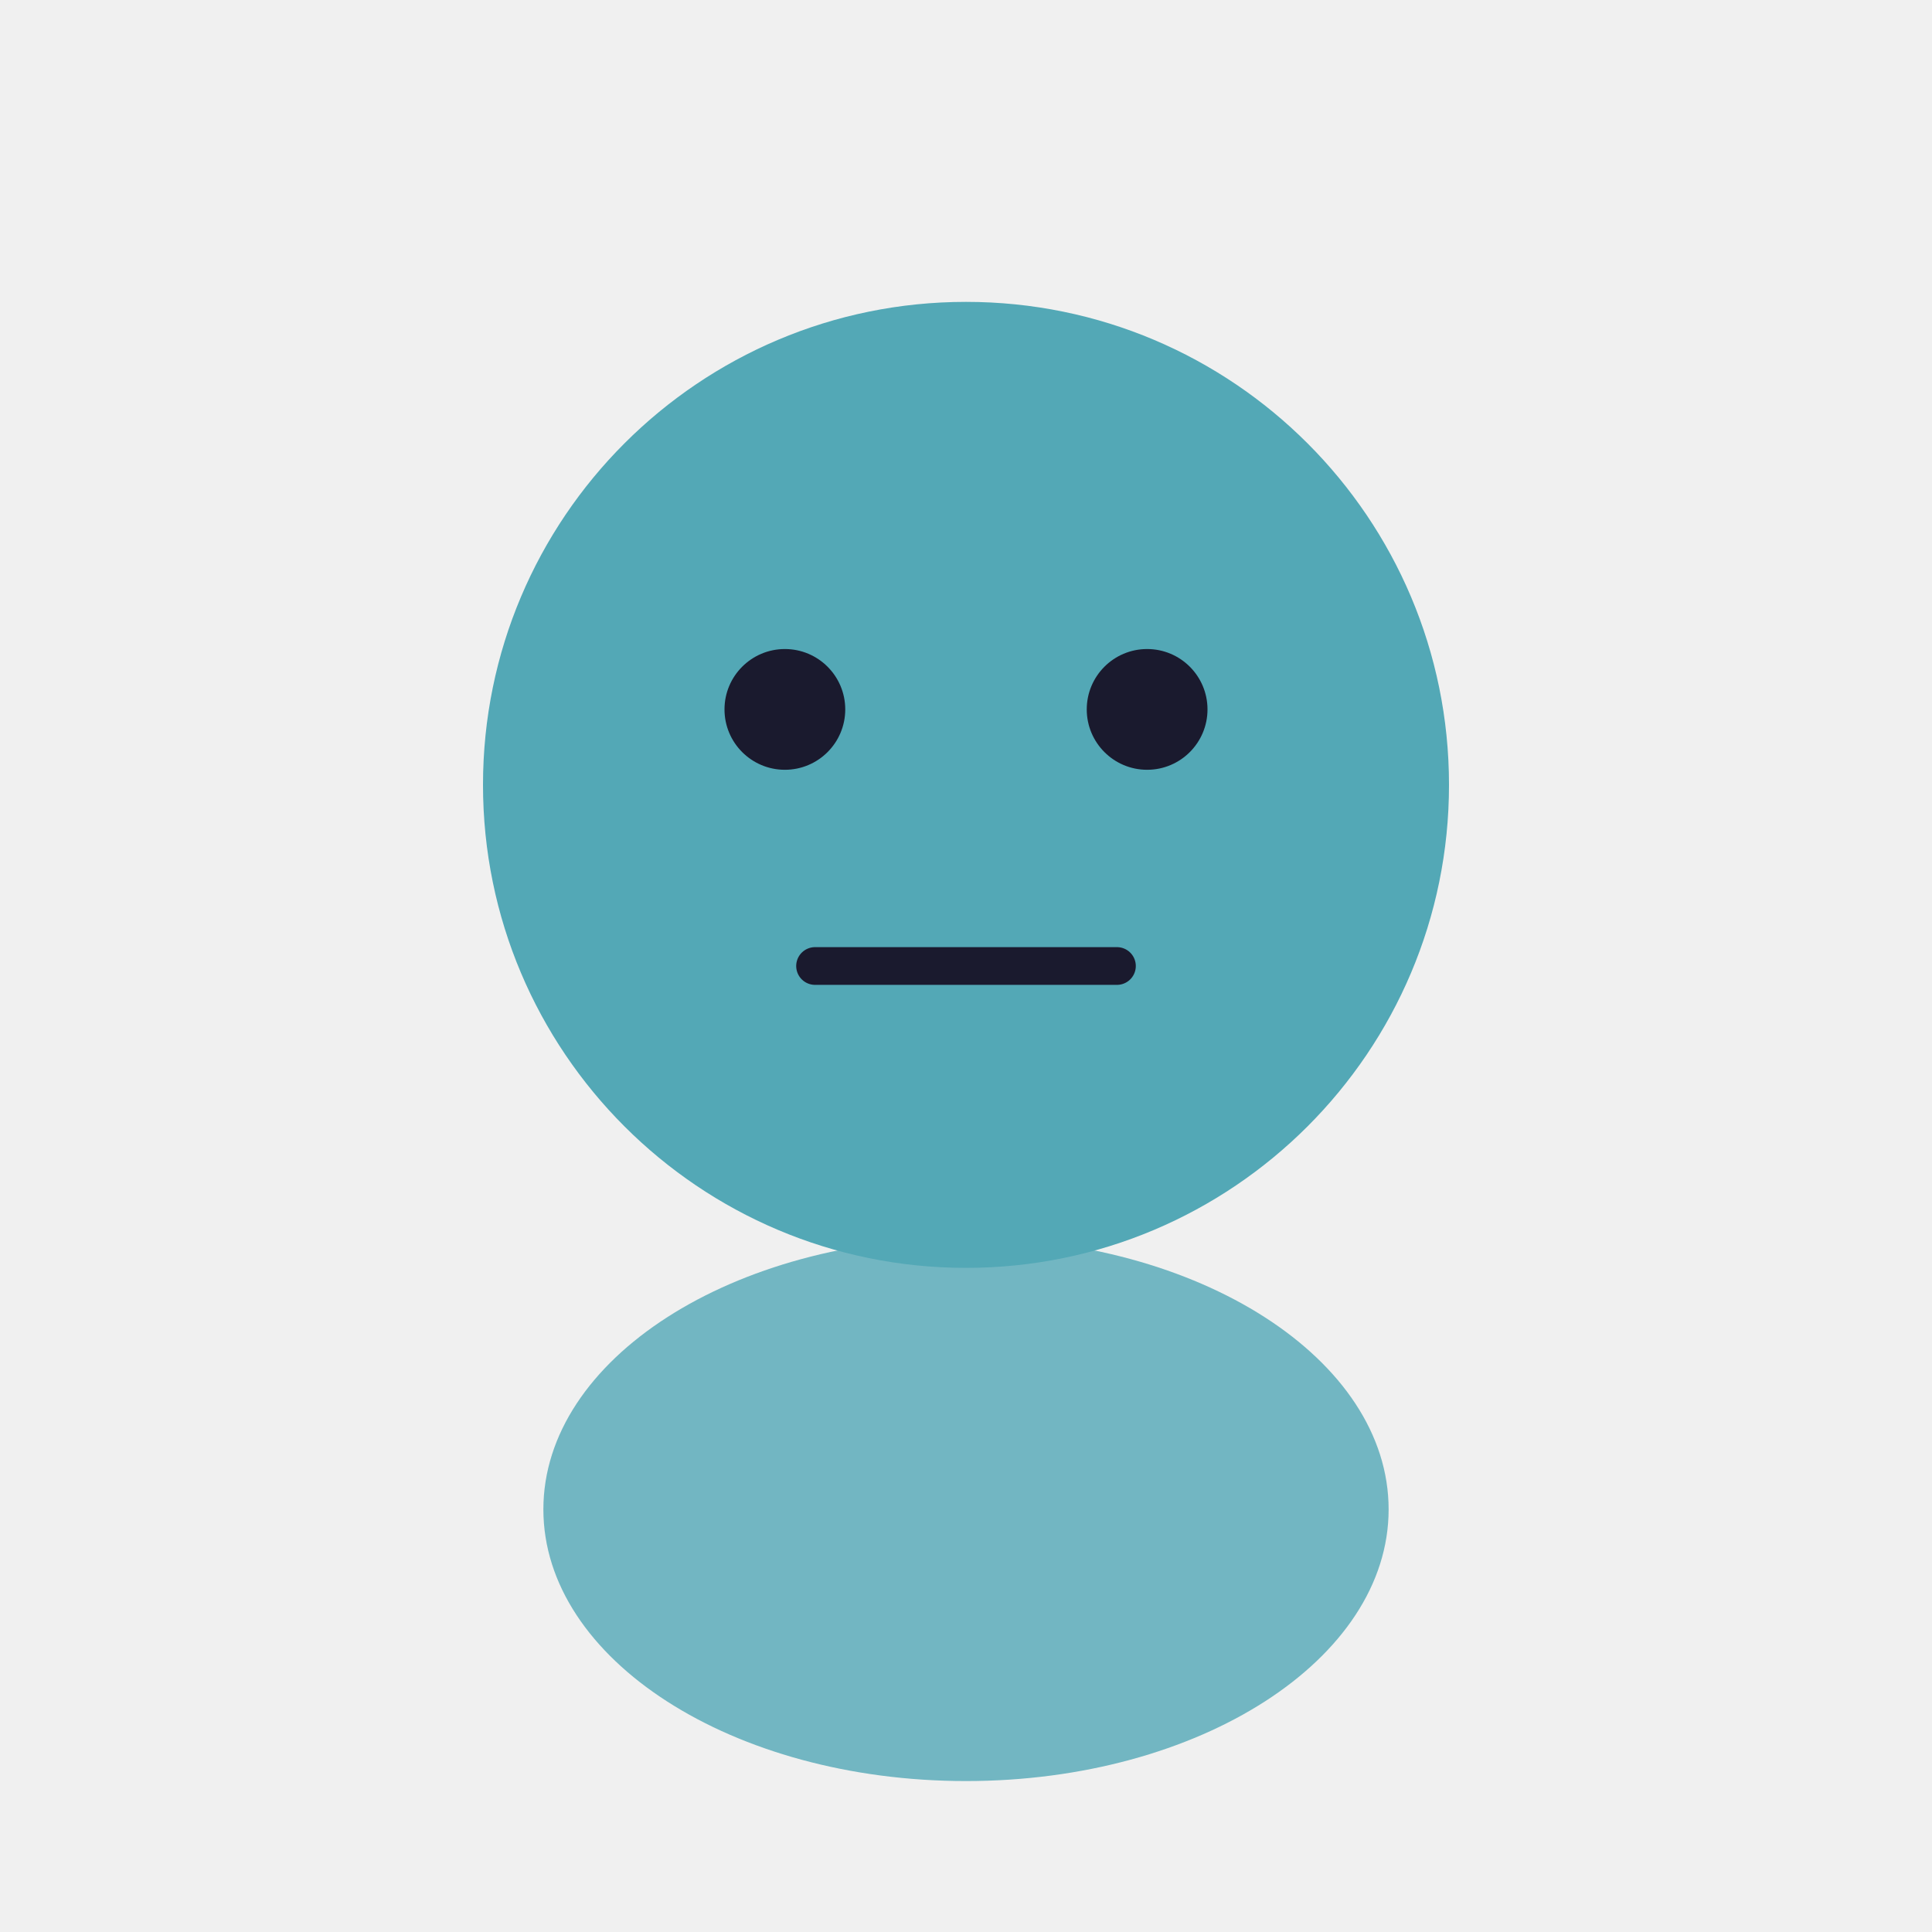
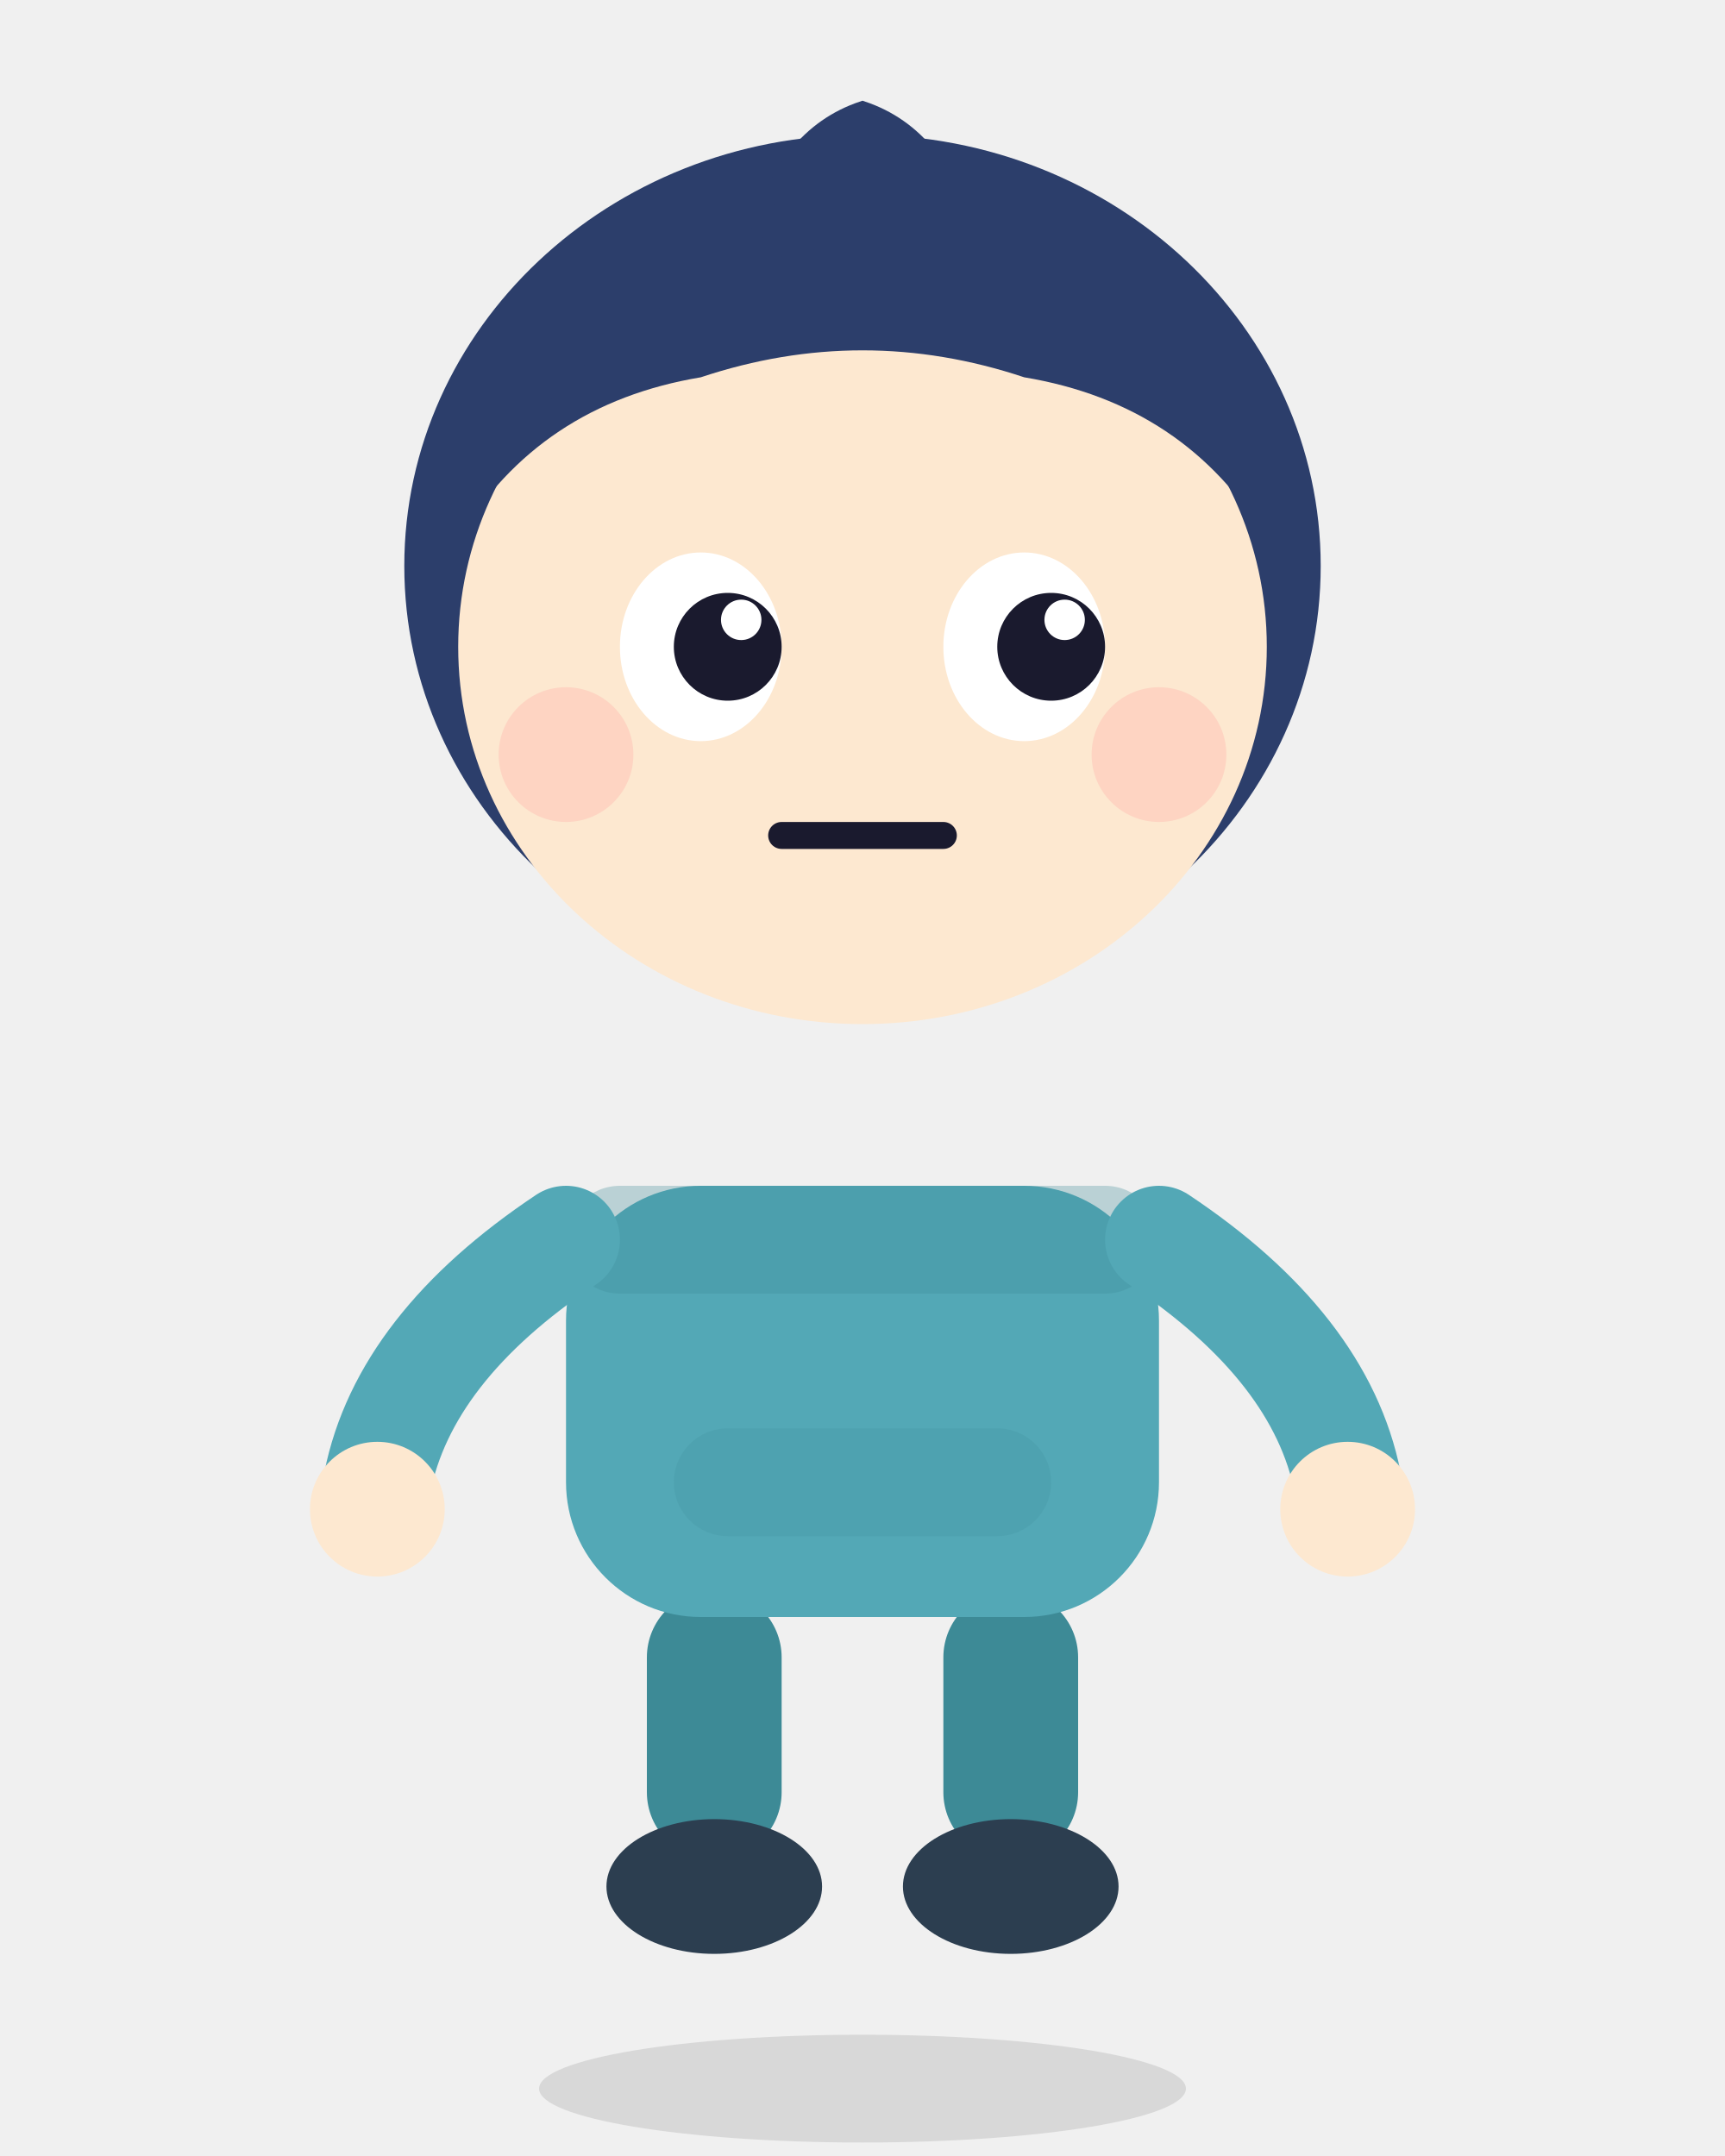
- <svg xmlns="http://www.w3.org/2000/svg" viewBox="0 0 128 128" width="128" height="128">
-   <rect width="128" height="128" fill="none" rx="8" />
-   <ellipse cx="64" cy="100" rx="28" ry="18" fill="#53a8b6" opacity="0.8" />
-   <circle cx="64" cy="52" r="32" fill="#53a8b6" />
-   <circle cx="52" cy="47" r="4" fill="#1a1a2e" />
-   <circle cx="76" cy="47" r="4" fill="#1a1a2e" />
-   <line x1="54" y1="64" x2="74" y2="64" stroke="#1a1a2e" stroke-width="2.5" stroke-linecap="round" />
+ <svg xmlns="http://www.w3.org/2000/svg" viewBox="0 0 128 160" width="128" height="160">
+   <g transform="translate(0,0)">
+     <ellipse cx="64" cy="155" rx="24" ry="4" fill="#000" opacity="0.1" />
+     <g>
+       <rect x="48" y="118" width="10" height="20" rx="5" fill="#3d8a96" />
+       <ellipse cx="53" cy="140" rx="8" ry="5" fill="#2c3e50" />
+       <rect x="70" y="118" width="10" height="20" rx="5" fill="#3d8a96" />
+       <ellipse cx="75" cy="140" rx="8" ry="5" fill="#2c3e50" />
+     </g>
+     <g transform="rotate(0, 64, 100)">
+       <rect x="42" y="88" width="44" height="32" rx="10" fill="#53a8b6" />
+       <rect x="42" y="88" width="44" height="8" rx="4" fill="#3d8a96" opacity="0.3" />
+       <rect x="50" y="106" width="28" height="8" rx="4" fill="#3d8a96" opacity="0.2" />
+     </g>
+     <g>
+       <path d="M42 92 Q30 100 28 110" stroke="#53a8b6" stroke-width="8" fill="none" stroke-linecap="round" />
+       <circle cx="28" cy="112" r="5" fill="#fde8d0" />
+       <path d="M86 92 Q98 100 100 110" stroke="#53a8b6" stroke-width="8" fill="none" stroke-linecap="round" />
+       <circle cx="100" cy="112" r="5" fill="#fde8d0" />
+     </g>
+     <g transform="translate(0, 0)">
+       <ellipse cx="64" cy="42" rx="34" ry="32" fill="#2c3e6b" />
+       <ellipse cx="64" cy="48" rx="30" ry="28" fill="#fde8d0" />
+       <path d="M34 40 Q44 20 64 18 Q84 20 94 40 Q88 30 76 28 Q64 24 52 28 Q40 30 34 40Z" fill="#2c3e6b" />
+       <path d="M56 18 Q58 10 64 8 Q70 10 72 18" fill="#2c3e6b" stroke="#2c3e6b" stroke-width="1" />
+       <ellipse cx="52" cy="48" rx="6" ry="7" fill="#ffffff" />
+       <ellipse cx="76" cy="48" rx="6" ry="7" fill="#ffffff" />
+       <circle cx="54" cy="48" r="4" fill="#1a1a2e" />
+       <circle cx="78" cy="48" r="4" fill="#1a1a2e" />
+       <circle cx="55" cy="46" r="1.5" fill="#ffffff" />
+       <circle cx="79" cy="46" r="1.5" fill="#ffffff" />
+       <line x1="58" y1="62" x2="70" y2="62" stroke="#1a1a2e" stroke-width="2" stroke-linecap="round" />
+       <circle cx="42" cy="56" r="5" fill="#ff9999" opacity="0.25" />
+       <circle cx="86" cy="56" r="5" fill="#ff9999" opacity="0.25" />
+     </g>
+   </g>
</svg>
